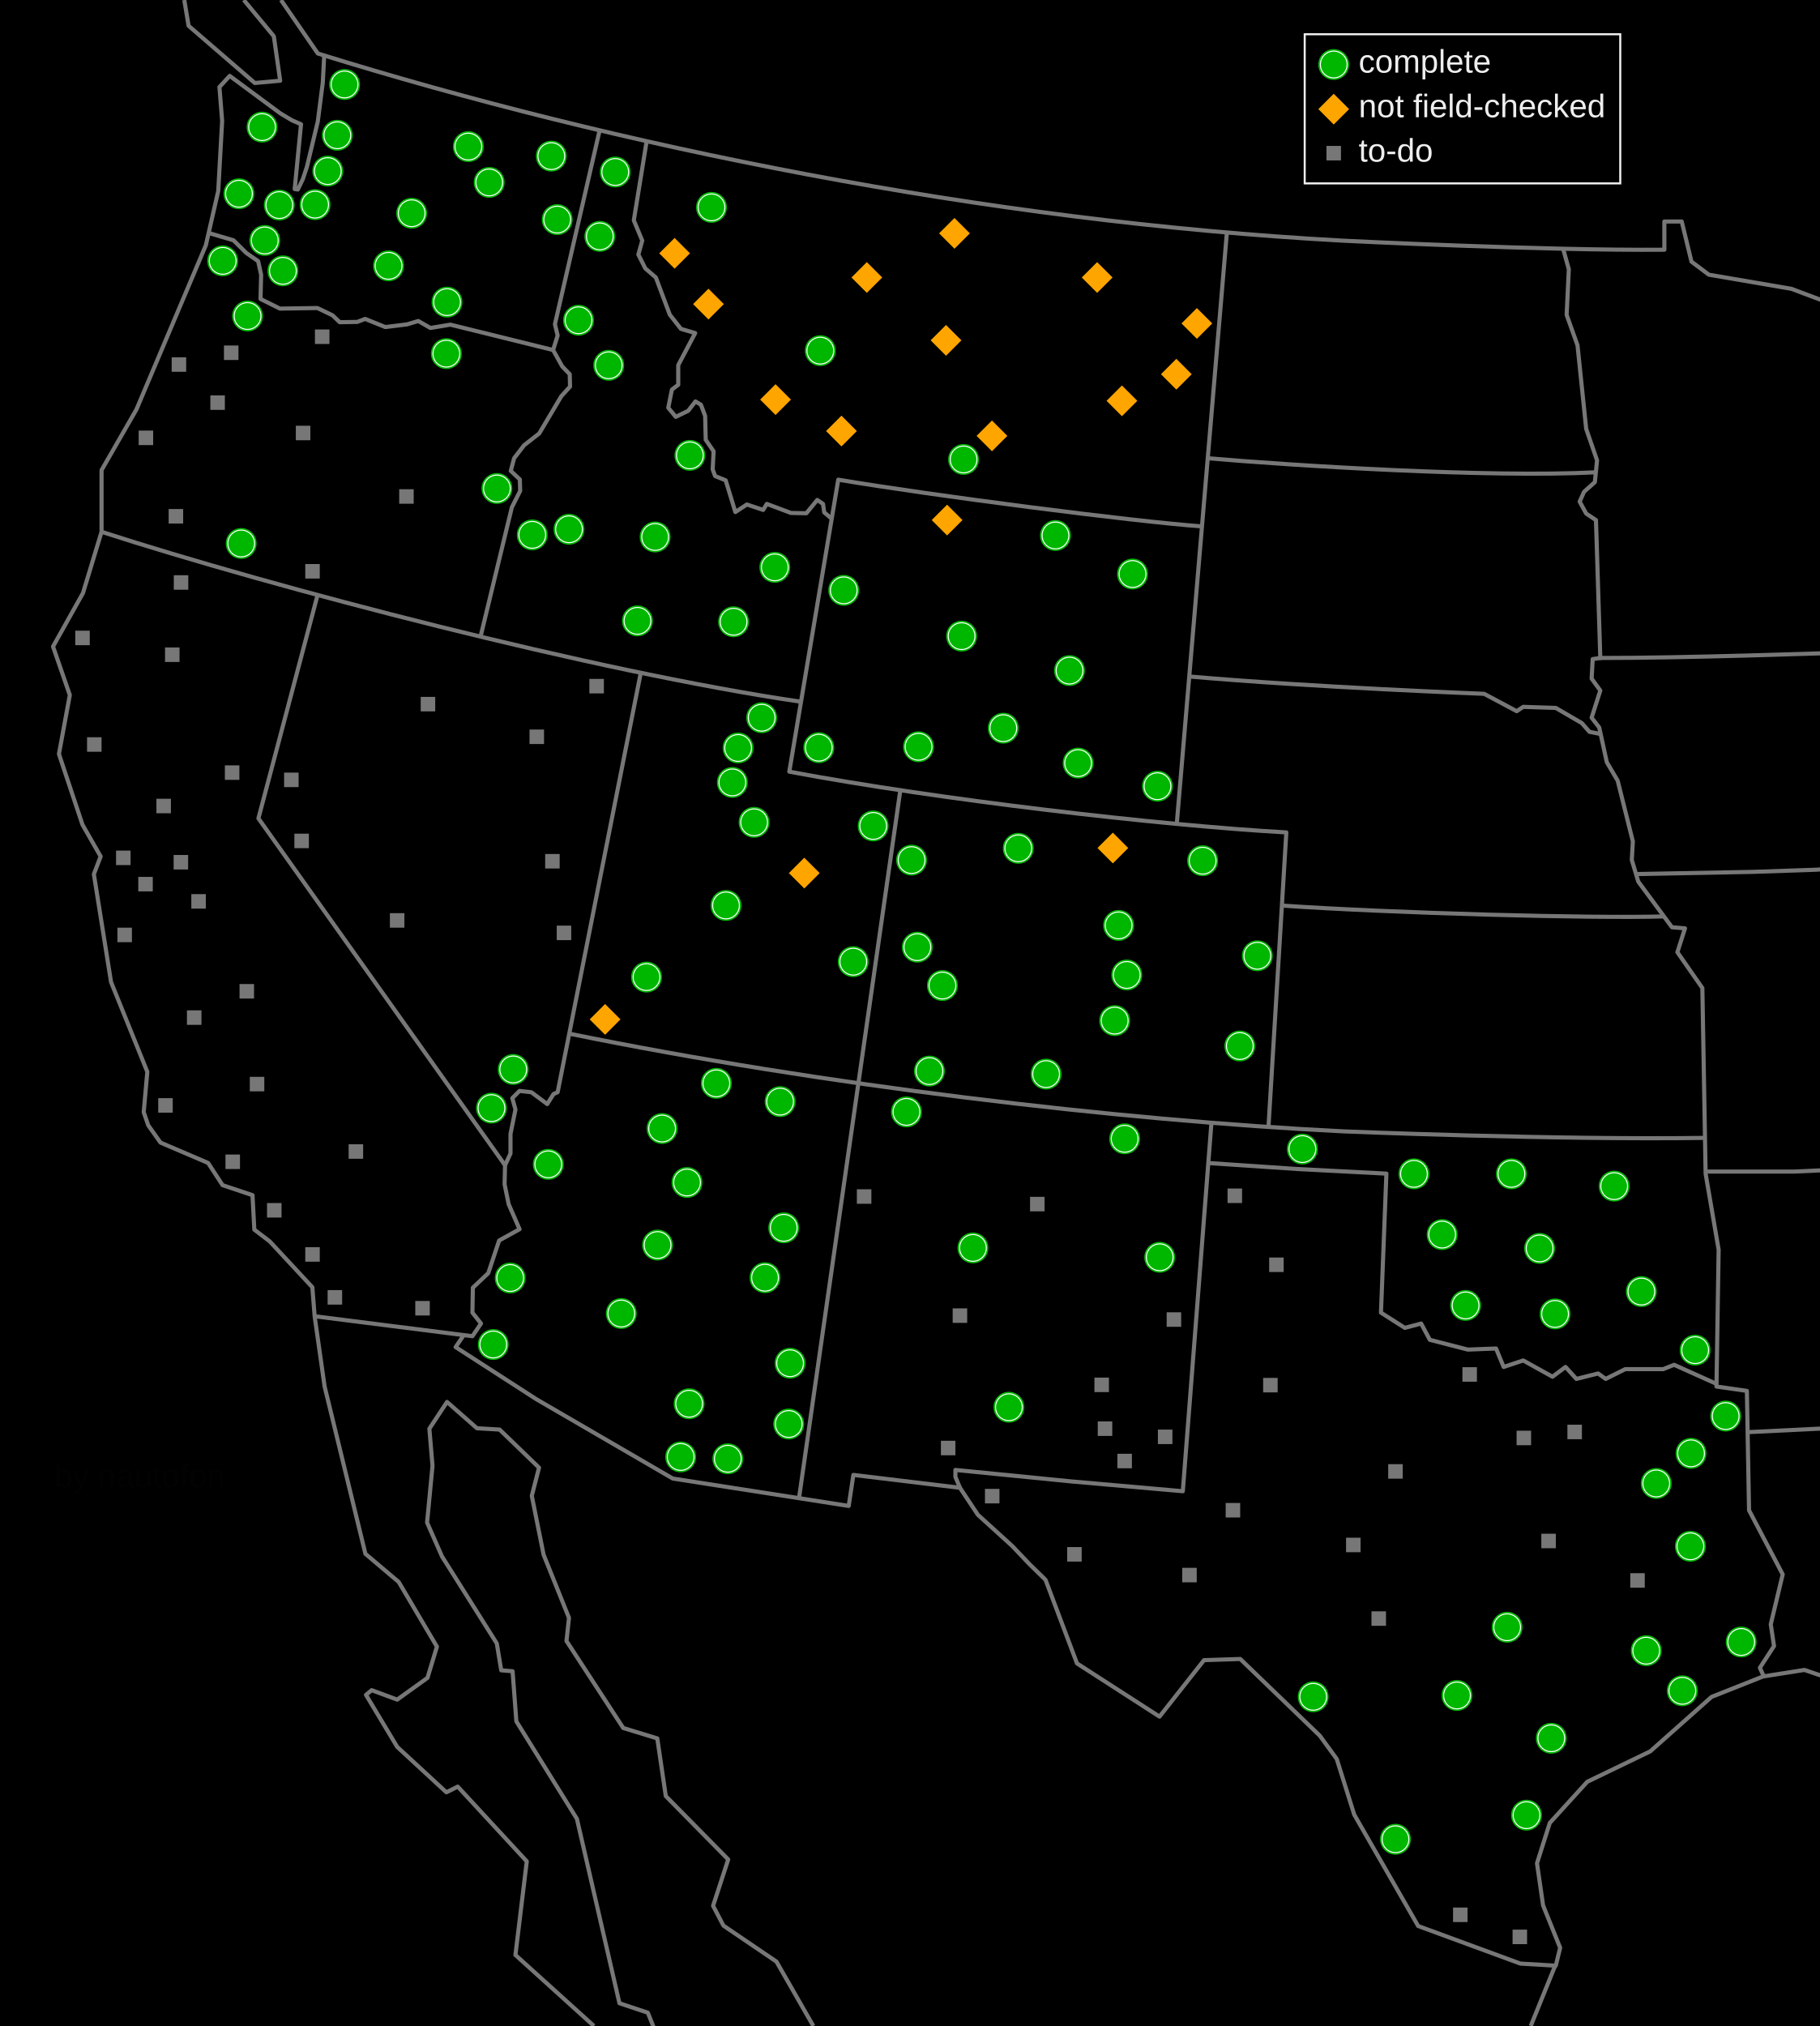
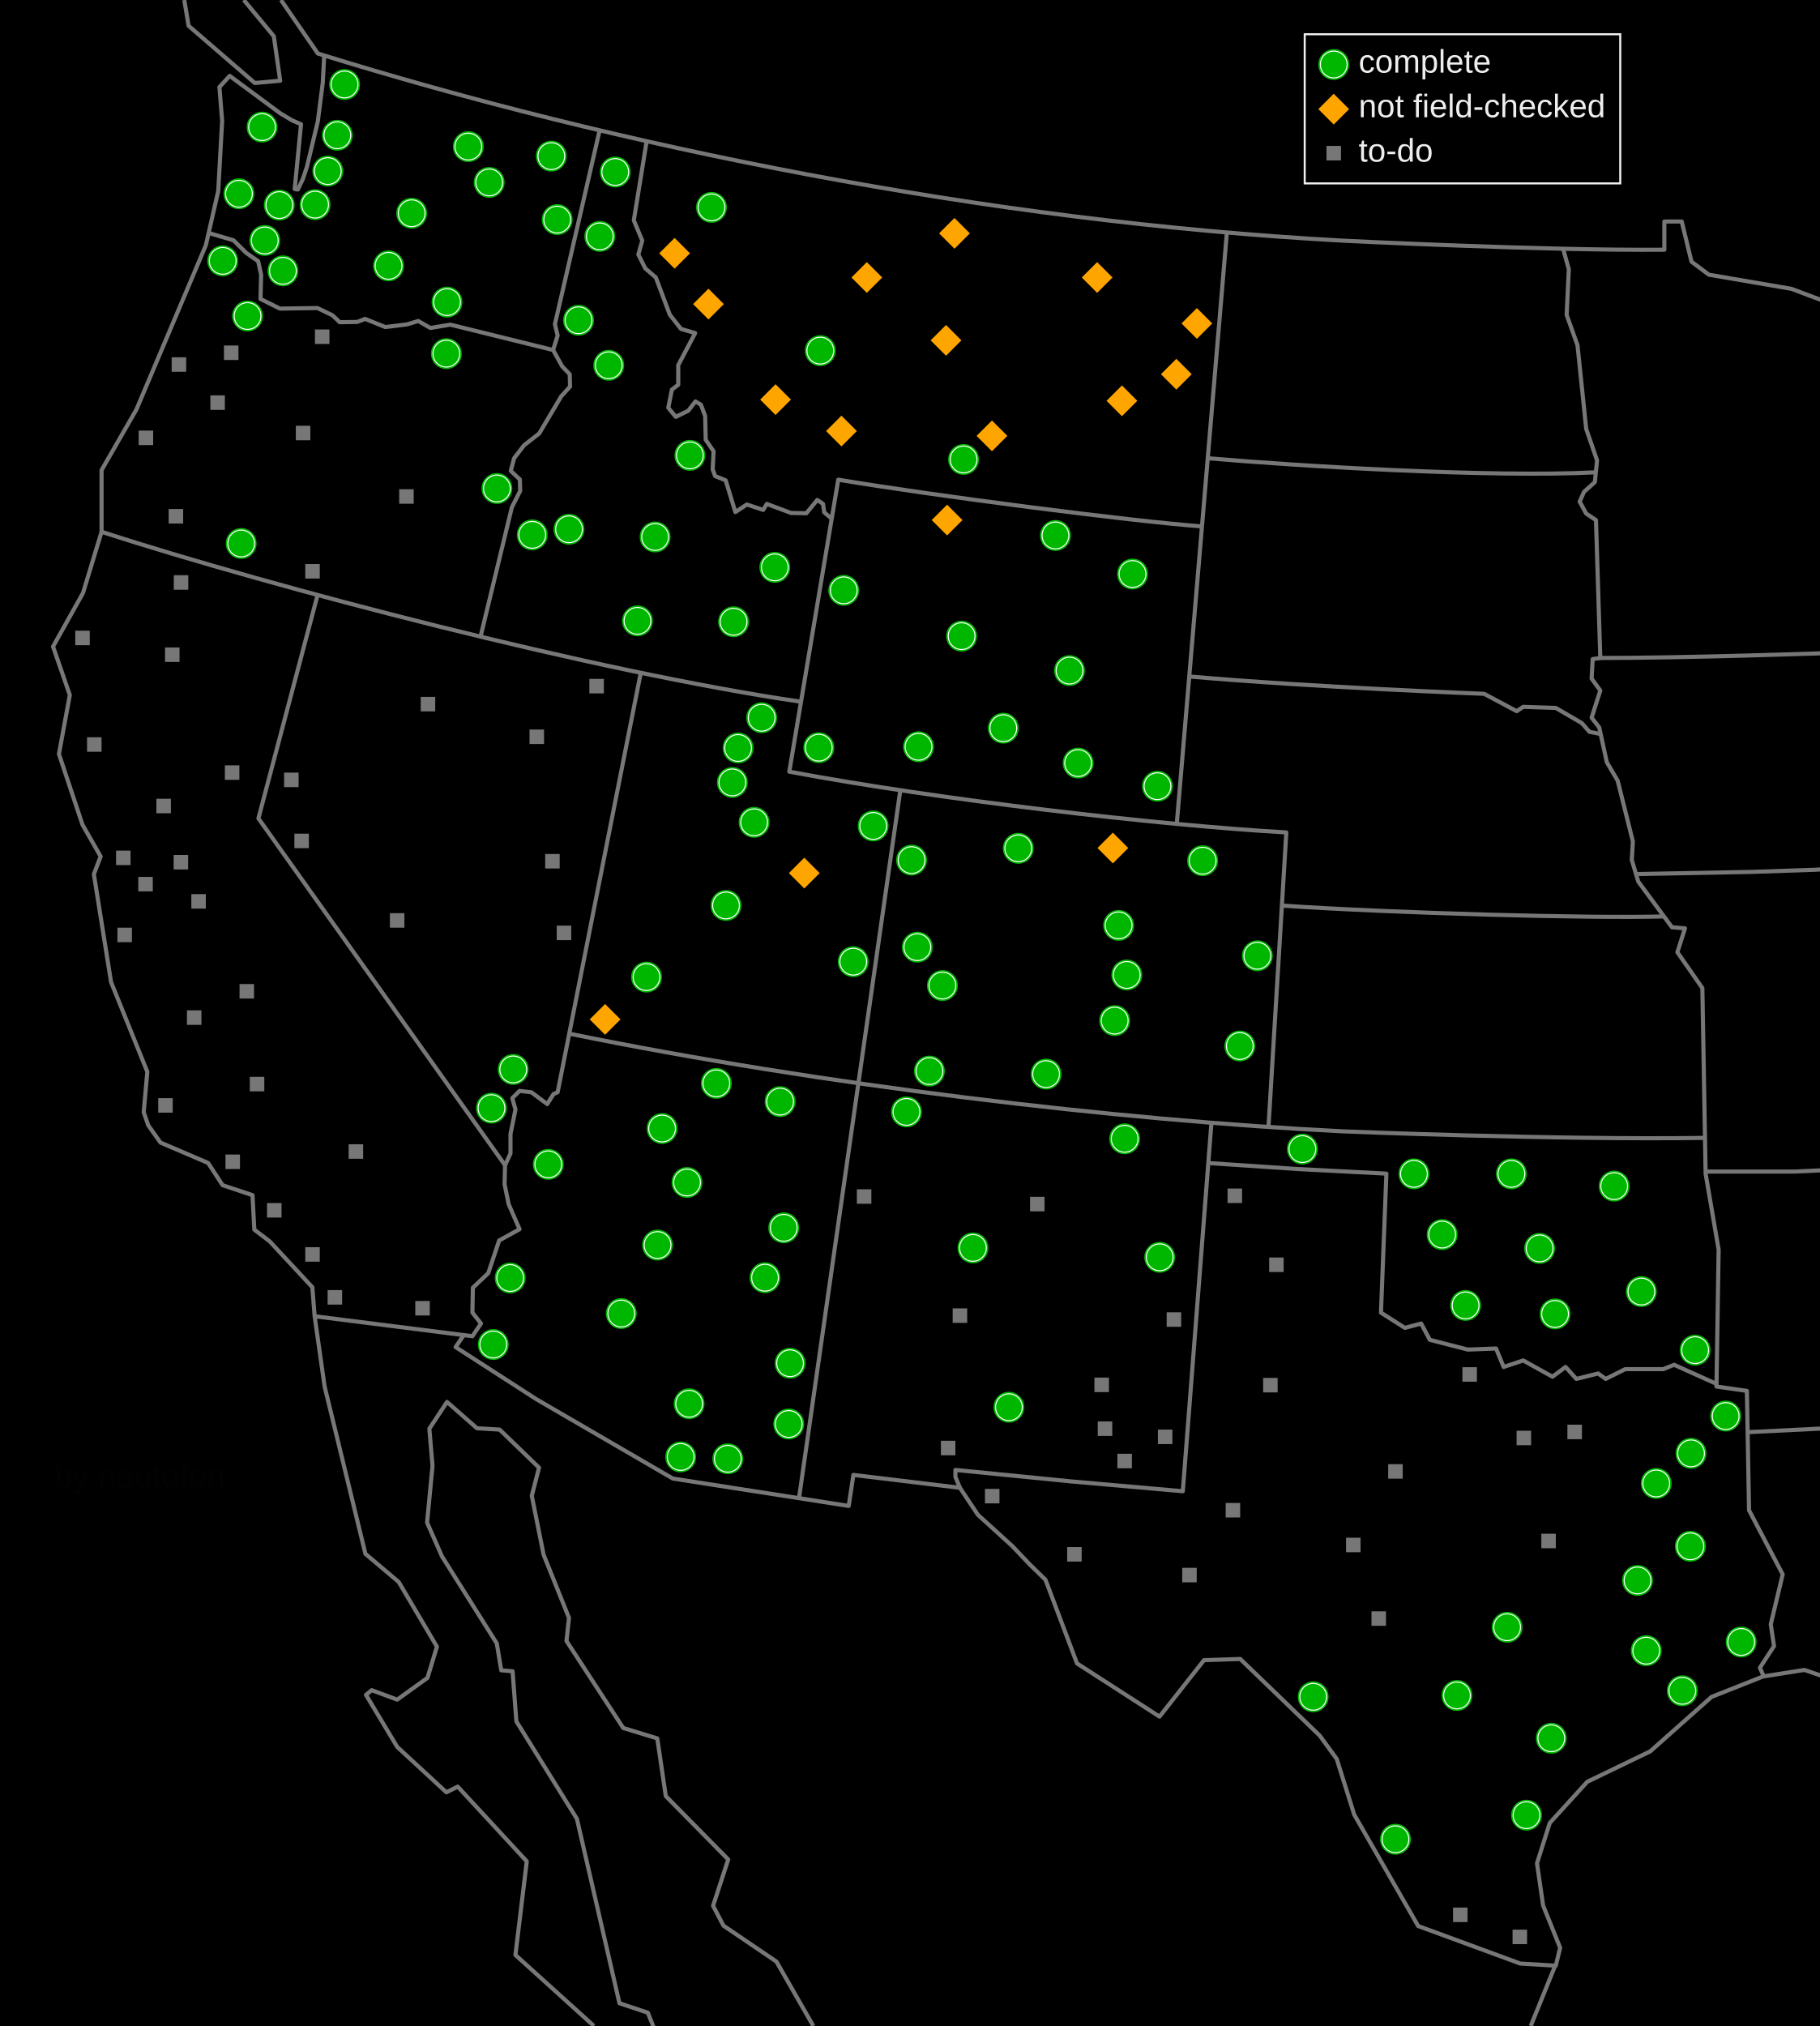
<svg xmlns="http://www.w3.org/2000/svg" xmlns:xlink="http://www.w3.org/1999/xlink" version="1.1" x="0px" y="0px" width="501.68px" height="558.55px" viewBox="0 0 501.68 558.55" xml:space="preserve">
  <symbol id="all" viewBox="-4.25 -4.25 8.5 8.5">
    <path style="fill:#00B700;" d="M4.25,0c0-2.35-1.9-4.25-4.25-4.25c-2.35,0-4.25,1.9-4.25,4.25S-2.35,4.25,0,4.25C2.35,4.25,4.25,2.35,4.25,0z" />
    <path style="fill:none;stroke:#FFFFFF;stroke-width:0.283;stroke-miterlimit:10;" d="M3.69,0c0-2.04-1.65-3.69-3.69-3.69S-3.68-2.04-3.68,0S-2.04,3.69,0,3.69S3.69,2.04,3.69,0z" />
  </symbol>
  <symbol id="cleanup" viewBox="-4.25 -4.25 8.5 8.5">
    <rect x="-3" y="-3" width="6" height="6" transform="rotate(45)" style="fill:orange" />
  </symbol>
  <symbol id="open" viewBox="-4.25 -4.25 8.5 8.5">
    <rect x="-2" y="-2" width="4" height="4" style="fill:#777" />
  </symbol>
  <symbol id="TODO" viewBox="-4.25 -4.25 8.5 8.5">
    <rect x="-2" y="-2" width="4" height="4" style="fill:red" />
  </symbol>
  <g id="map">
    <rect width="597.74" height="558.55" />
    <text id="made_by_nautofon" transform="matrix(1 0 0 1 15.00 410.00)" style="font-family:'ArialMT','Arial',sans-serif;fill:#020202;font-size:9px;">by nautofon</text>
    <path style="fill:none;stroke:#777777;stroke-width:1.134;stroke-linejoin:round;stroke-miterlimit:10;" d="M77.47,0l10.16,14.75c81.55,25.39,184,46.31,282.83,51.61 0 0 55.799 2.787 88.427 2.487v-7.783h4.789l2.694 11.076 4.789 3.592 22.75 3.891 14.368 5.388 10.178-2.993 17.362 4.49-13.47 7.184-18.858 18.559 0.299 2.395" />
    <line style="fill:none;stroke:#777777;stroke-width:1.134;stroke-linejoin:round;stroke-miterlimit:10;" x1="338.27" y1="64.1" x2="324.45" y2="227.16" />
    <polyline style="fill:none;stroke:#777777;stroke-width:1.134;stroke-linejoin:round;stroke-miterlimit:10;" points="87.56,164.04 71.25,225.62 139.25,321.25" />
    <polyline style="fill:none;stroke:#777777;stroke-width:1.134;stroke-linejoin:round;stroke-miterlimit:10;" points="176.67,185.49 153.75,301.12 152.62,301.62 150.88,304.38 146.5,301.12 143.25,300.75 141.25,302.75 142.12,305.88 140.75,312.62 140.75,318 139.25,321.25 139.12,326.5 140.25,332 143.25,338.88 137.62,342 134.62,351 130.38,355 130.25,361.88 132.62,364.88 130.25,368.38 86.75,362.88" />
    <polyline style="fill:none;stroke:#777777;stroke-width:1.134;stroke-linejoin:round;stroke-miterlimit:10;" points="50.81,0 52,7.12 70.25,22.88 77.25,22.25 75.5,10 67.22,0" />
    <path style="fill:none;stroke:#777777;stroke-width:1.134;stroke-linejoin:round;stroke-miterlimit:10;" d="m89.39 15.3-0.39 7.45-1.38 10.75-3 12.5-1.12 3.38-1.38 2.87-0.87-0.13 1.75-17.87-2.5-1.08-3.21-1.92-13.96-10.33-2.83 3.08 0.75 9.33-1.08 19.34-3.42 14.95-19.13 45.26-9.62 16.74v17l-5.12 16.88-8.26 14.75 4.63 13.37-3 16.26 6.5 19.5 5 8.74-1.87 4.88 4.74 29.75 10 24.75-1 11.12 1.26 3.63 3.37 4.75 13.13 5.62 4 6.13 8.24 2.75 0.5 9.5 4.26 3.25 11.74 12.63 0.63 8 2.75 19.37 11.25 46.13 9.177 7.754 10.54 17.833-2.607 8.605-8.344 5.997-7.04-2.607-1.565 1.304 8.605 14.341 13.559 12.516 3.129-1.565 19.035 20.599-3.129 25.814 21.642 19.574" />
    <path style="fill:none;stroke:#777777;stroke-width:1.134;stroke-linejoin:round;stroke-miterlimit:10;" d="m180.18 558.79-1.565-3.911-7.822-2.607-11.734-50.846-16.688-26.857-1.043-13.82-3.129-0.261-1.228-7.413-15.09-23.953-4.13-9.37 1.5-15.63-0.87-10.24 4.87-7.38 8.25 7.25 6.25 0.37 10.87 10.5-2 7.76 3.26 16.24 6.997 17.413-0.687 6.37 15.645 23.989 9.387 2.868 2.347 15.906 17.21 17.47-4.172 12.777 2.868 5.476 14.602 9.909 10.169 17.749" />
    <path style="fill:none;stroke:#777777;stroke-width:1.134;stroke-linejoin:round;stroke-miterlimit:10;" d="m127.87 368.07-2.25 3.31 22.26 14.37 37.62 21.87 48.5 7.55 1.29-8.55 29.38 3.55 4.95 7.45 9.5 8.63 4.68 4.93 4.464 4.358 8.681 23.049 22.75 14.668 12.273-15.566 9.989-0.323 21.93 21.149 4.666 6.405 4.83 15.362 17.624 30.7 28.183 10.36 9.765 0.577 1.202-4.926-4.701-11.674-1.683-11.626 3.523-11.123 10.338-11.353 17.362-8.382 16.902-15.012 14.229-5.642 11.375-1.796 13.171 4.49 14.967-3.592 14.368 10.477 12.872-0.299 6.585-4.191 6.885 2.395 2.694-2.993-3.891-3.592-0.299-8.082-2.993-5.388 6.885-4.191 13.47-2.395 15.53 0.898" />
    <line style="fill:none;stroke:#777777;stroke-width:1.134;stroke-linejoin:round;stroke-miterlimit:10;" x1="248.23" y1="217.87" x2="220.3" y2="413.04" />
    <path style="fill:none;stroke:#777777;stroke-width:1.134;stroke-linejoin:round;stroke-miterlimit:10;" d="M28,146.62c47.23,15.27,136.03,38.56,192.86,46.85" />
    <path style="fill:none;stroke:#777777;stroke-width:1.134;stroke-linejoin:round;stroke-miterlimit:10;" d="M156.95 284.97c69.54 14.18 151.01 23.87 213.51 26.94 0 0 58.194 2.396 99.503 1.797" />
    <path style="fill:none;stroke:#777777;stroke-width:1.134;stroke-linejoin:round;stroke-miterlimit:10;" d="M331.36,145.12c-18.79-1.34-74.68-8.56-100.24-12.88l-13.5,80.5c41,7.71,102.37,14.82,137.04,16.75l-4.92,81.2" />
    <polyline style="fill:none;stroke:#777777;stroke-width:1.134;stroke-linejoin:round;stroke-miterlimit:10;" points="334.01,309.54 326.12,411.12 295.42,408.42 263.42,405.25 263.42,407.17 264.67,410.17" />
    <path style="fill:none;stroke:#777777;stroke-width:1.134;stroke-linejoin:round;stroke-miterlimit:10;" d="m333.16 320.64 24.461 1.643 24.63 1.276-1.497 38.332 6.585 4.191 4.49-1.197 2.395 4.49 10.477 2.694 7.783-0.299 2.095 5.089 5.388-1.796 8.082 4.49 3.592-2.694 2.993 3.293 5.987-1.497 2.095 1.497 5.388-2.694h10.477l2.993-1.197 11.974 5.388" />
    <path style="fill:none;stroke:#777777;stroke-width:1.134;stroke-linejoin:round;stroke-miterlimit:10;" d="m353.22 249.65c31.131 2.095 85.611 3.592 105.67 2.993" />
    <path style="fill:none;stroke:#777777;stroke-width:1.134;stroke-linejoin:round;stroke-miterlimit:10;" d="m327.78 186.49c34.125 2.993 81.42 4.789 81.42 4.789l8.98 4.789 1.796-1.197 8.98 0.299 7.184 4.191 2.095 2.395 2.993 0.599" />
    <path style="fill:none;stroke:#777777;stroke-width:1.134;stroke-linejoin:round;stroke-miterlimit:10;" d="m332.87 126.32c24.246 2.095 77.529 5.388 107.16 3.891" />
    <polyline style="fill:none;stroke:#777777;stroke-width:1.134;stroke-linejoin:round;stroke-miterlimit:10;" points="165.33,35.93 153,89.38 153.75,92.5 152.5,96.5 155,101 157.08,103.17 157.17,106.58 154.75,109.25 148.67,119.5 144.5,122.75 141.75,126.33 140.83,129.83 143.33,132.17 143.42,135.33 141.12,139.88 132.49,175.53" />
    <polyline style="fill:none;stroke:#777777;stroke-width:1.134;stroke-linejoin:round;stroke-miterlimit:10;" points="178.29,38.93 174.75,60.75 177.08,66.33 176,70.17 177.92,74 180.83,76.5 184.67,86.75 187.75,90.67 191.67,91.83 187,100.67 187,106.08 185.25,107.42 184.25,112.42 186.33,114.92 189.75,113.25 191.75,110.67 193.25,111.58 194.42,114.67 194.58,121.25 196.75,124.42 196.5,129.42 197.17,131.25 200.08,132.42 202.75,141.17 205.92,139.08 210.42,140.58 211.42,138.92 218.08,141.42 222.33,141.5 225.33,137.83 226.92,138.92 227.25,141.25 229.32,143.01" />
    <polyline style="fill:none;stroke:#777777;stroke-width:1.134;stroke-linejoin:round;stroke-miterlimit:10;" points="57.53,64.23 64.38,66.25 67.92,69.75 71.17,72 72,75.75 71.83,82.42 77.17,85.08 87.5,84.92 91.67,86.92 93.67,88.83 98.5,88.75 100.67,87.92 106.25,90.17 112.25,89.42 115.33,88.5 118.67,90.42 124.17,89.5 152.5,96.5" />
    <path style="fill:none;stroke:#777777;stroke-width:1.134;stroke-linejoin:round;stroke-miterlimit:10;" d="m431.05 68.847 1.497 5.388-0.599 12.572 2.993 8.382 2.395 23.049 2.993 8.681-0.599 5.987-2.993 2.694-1.197 2.694 1.796 3.293 2.694 1.796 1.197 38.016-2.095 0.299-0.299 5.388 2.395 3.293-2.395 7.484 2.095 2.694 2.095 9.579 2.993 5.089 4.191 16.763-0.299 5.089 1.796 5.987 9.28 12.572 3.592 0.299-2.095 6.585 6.885 9.878 0.898 51.187 3.592 20.954-0.599 37.717 8.382 1.197 0.599 32.927 9.28 17.661-3.293 13.77 0.898 5.987-3.891 5.987 1.197 2.694" />
    <path style="fill:none;stroke:#777777;stroke-width:1.134;stroke-linejoin:round;stroke-miterlimit:10;" d="m440.93 181.4c24.246 0 58.371-1.197 76.93-1.796" />
    <path style="fill:none;stroke:#777777;stroke-width:1.134;stroke-linejoin:round;stroke-miterlimit:10;" d="m451.1 240.97 32.029-0.599 17.661-0.599 12.273-0.898 5.089 4.789" />
    <path style="fill:none;stroke:#777777;stroke-width:1.134;stroke-linejoin:round;stroke-miterlimit:10;" d="m470.56 322.99h24.246l32.329-1.497 17.062 0.299 1.796 2.694-4.789 5.987 10.776-0.299" />
    <path style="fill:none;stroke:#777777;stroke-width:1.134;stroke-linejoin:round;stroke-miterlimit:10;" d="m481.94 394.83 48.792-2.395" />
    <path style="fill:none;stroke:#777777;stroke-width:1.134;stroke-linejoin:round;stroke-miterlimit:10;" d="m428.87 541.7-6.822 16.841" />
  </g>
  <g id="legend" transform="translate(55)">
    <rect x="304.73" y="9.44" style="stroke:#EEEEEE;stroke-width:0.567;stroke-miterlimit:10;" width="87" height="41.12" />
    <text transform="matrix(1 0 0 1 319.5923 44.5608)" style="fill:#EEEEEE; font-family:'ArialMT','Arial',sans-serif; font-size:9px;">to-do</text>
    <use xlink:href="#open" width="8.5" height="8.5" id="legend-unkown_1_" x="-4.25" y="-4.25" transform="matrix(1 0 0 -1 312.729 42.2266)" style="overflow:visible;" />
    <text transform="matrix(1 0 0 1 319.5923 32.3207)" style="fill:#EEEEEE; font-family:'ArialMT','Arial',sans-serif; font-size:9px;">not field-checked</text>
    <use xlink:href="#cleanup" width="8.5" height="8.5" id="legend-some_1_" x="-4.25" y="-4.25" transform="matrix(1 0 0 -1 312.729 30.0874)" style="overflow:visible;" />
    <text transform="matrix(1 0 0 1 319.5933 20.0199)" style="fill:#EEEEEE; font-family:'ArialMT','Arial',sans-serif; font-size:9px;">complete</text>
    <use xlink:href="#all" width="8.5" height="8.5" id="legend-all_1_" x="-4.25" y="-4.25" transform="matrix(1 0 0 -1 312.729 17.7852)" style="overflow:visible;" />
  </g>
  <g id="data">
    <g id="AZ">
      <use xlink:href="#all" width="8.5" height="8.5" id="camp_verde" x="-4.25" y="-4.25" transform="matrix(1 0 0 -1 181.292 343.25)" style="overflow:visible;" />
      <use xlink:href="#all" width="8.5" height="8.5" id="clifton" x="-4.25" y="-4.25" transform="matrix(1 0 0 -1 217.8335 375.834)" style="overflow:visible;" />
      <use xlink:href="#all" width="8.5" height="8.5" id="ehrenberg" x="-4.25" y="-4.25" transform="matrix(1 0 0 -1 140.6665 352.334)" style="overflow:visible;" />
      <use xlink:href="#all" width="8.5" height="8.5" id="flagstaff" x="-4.25" y="-4.25" transform="matrix(1 0 0 -1 189.417 326)" style="overflow:visible;" />
      <use xlink:href="#all" width="8.5" height="8.5" id="g_canyon_vlg" x="-4.25" y="-4.25" transform="matrix(1 0 0 -1 182.542 311.125)" style="overflow:visible;" />
      <use xlink:href="#all" width="8.5" height="8.5" id="holbrook" x="-4.25" y="-4.25" transform="matrix(1 0 0 -1 216.084 338.5)" style="overflow:visible;" />
      <use xlink:href="#all" width="8.5" height="8.5" id="kayenta" x="-4.25" y="-4.25" transform="matrix(1 0 0 -1 215.0835 303.708)" style="overflow:visible;" />
      <use xlink:href="#all" width="8.5" height="8.5" id="kingman" x="-4.25" y="-4.25" transform="matrix(1 0 0 -1 151.167 321)" style="overflow:visible;" />
      <use xlink:href="#all" width="8.5" height="8.5" id="nogales" x="-4.25" y="-4.25" transform="matrix(1 0 0 -1 187.6665 401.667)" style="overflow:visible;" />
      <use xlink:href="#all" width="8.5" height="8.5" id="page" x="-4.25" y="-4.25" transform="matrix(1 0 0 -1 197.5005 298.667)" style="overflow:visible;" />
      <use xlink:href="#all" width="8.5" height="8.5" id="phoenix" x="-4.25" y="-4.25" transform="matrix(1 0 0 -1 171.292 362.125)" style="overflow:visible;" />
      <use xlink:href="#all" width="8.5" height="8.5" id="san_simon" x="-4.25" y="-4.25" transform="matrix(1 0 0 -1 217.4585 392.583)" style="overflow:visible;" />
      <use xlink:href="#all" width="8.5" height="8.5" id="show_low" x="-4.25" y="-4.25" transform="matrix(1 0 0 -1 210.917 352.25)" style="overflow:visible;" />
      <use xlink:href="#all" width="8.5" height="8.5" id="sierra_vista" x="-4.25" y="-4.25" transform="matrix(1 0 0 -1 200.6665 402.167)" style="overflow:visible;" />
      <use xlink:href="#all" width="8.5" height="8.5" id="tucson" x="-4.25" y="-4.25" transform="matrix(1 0 0 -1 190 387)" style="overflow:visible;" />
      <use xlink:href="#all" width="8.5" height="8.5" id="yuma" x="-4.25" y="-4.25" transform="matrix(1 0 0 -1 136 370.667)" style="overflow:visible;" />
    </g>
    <g id="CA">
      <use xlink:href="#open" width="8.5" height="8.5" id="bakersfield" x="-4.25" y="-4.25" transform="matrix(1 0 0 -1 70.875 298.874)" style="overflow:visible;" />
      <use xlink:href="#open" width="8.5" height="8.5" id="barstow" x="-4.25" y="-4.25" transform="matrix(1 0 0 -1 98.125 317.458)" style="overflow:visible;" />
      <use xlink:href="#open" width="8.5" height="8.5" id="carlsbad" x="-4.25" y="-4.25" transform="matrix(1 0 0 -1 86.1655 345.834)" style="overflow:visible;" />
      <use xlink:href="#open" width="8.5" height="8.5" id="el_centro" x="-4.25" y="-4.25" transform="matrix(1 0 0 -1 116.499 360.668)" style="overflow:visible;" />
      <use xlink:href="#open" width="8.5" height="8.5" id="eureka" x="-4.25" y="-4.25" transform="matrix(1 0 0 -1 22.7495 175.875)" style="overflow:visible;" />
      <use xlink:href="#open" width="8.5" height="8.5" id="fresno" x="-4.25" y="-4.25" transform="matrix(1 0 0 -1 68.042 273.2905)" style="overflow:visible;" />
      <use xlink:href="#open" width="8.5" height="8.5" id="hilt" x="-4.25" y="-4.25" transform="matrix(1 0 0 -1 49.9165 160.5835)" style="overflow:visible;" />
      <use xlink:href="#open" width="8.5" height="8.5" id="huron" x="-4.25" y="-4.25" transform="matrix(1 0 0 -1 53.542 280.5405)" style="overflow:visible;" />
      <use xlink:href="#open" width="8.5" height="8.5" id="los_angeles" x="-4.25" y="-4.25" transform="matrix(1 0 0 -1 75.6235 333.668)" style="overflow:visible;" />
      <use xlink:href="#open" width="8.5" height="8.5" id="oakdale" x="-4.25" y="-4.25" transform="matrix(1 0 0 -1 54.7495 248.5)" style="overflow:visible;" />
      <use xlink:href="#open" width="8.5" height="8.5" id="oakland" x="-4.25" y="-4.25" transform="matrix(1 0 0 -1 40.1245 243.75)" style="overflow:visible;" />
      <use xlink:href="#open" width="8.5" height="8.5" id="oxnard" x="-4.25" y="-4.25" transform="matrix(1 0 0 -1 64.1675 320.292)" style="overflow:visible;" />
      <use xlink:href="#open" width="8.5" height="8.5" id="redding" x="-4.25" y="-4.25" transform="matrix(1 0 0 -1 47.4995 180.5)" style="overflow:visible;" />
      <use xlink:href="#open" width="8.5" height="8.5" id="sacramento" x="-4.25" y="-4.25" transform="matrix(1 0 0 -1 45.124 222.2095)" style="overflow:visible;" />
      <use xlink:href="#open" width="8.5" height="8.5" id="san_diego" x="-4.25" y="-4.25" transform="matrix(1 0 0 -1 92.3325 357.668)" style="overflow:visible;" />
      <use xlink:href="#open" width="8.5" height="8.5" id="san_francisc" x="-4.25" y="-4.25" transform="matrix(1 0 0 -1 33.9995 236.5)" style="overflow:visible;" />
      <use xlink:href="#open" width="8.5" height="8.5" id="santa_cruz" x="-4.25" y="-4.25" transform="matrix(1 0 0 -1 34.3745 257.75)" style="overflow:visible;" />
      <use xlink:href="#open" width="8.5" height="8.5" id="santa_maria" x="-4.25" y="-4.25" transform="matrix(1 0 0 -1 45.6245 304.75)" style="overflow:visible;" />
      <use xlink:href="#open" width="8.5" height="8.5" id="stockton" x="-4.25" y="-4.25" transform="matrix(1 0 0 -1 49.874 237.7095)" style="overflow:visible;" />
      <use xlink:href="#open" width="8.5" height="8.5" id="truckee" x="-4.25" y="-4.25" transform="matrix(1 0 0 -1 63.9995 213)" style="overflow:visible;" />
      <use xlink:href="#open" width="8.5" height="8.5" id="ukiah" x="-4.25" y="-4.25" transform="matrix(1 0 0 -1 25.9995 205.25)" style="overflow:visible;" />
    </g>
    <g id="CO">
      <use xlink:href="#all" width="8.5" height="8.5" id="alamosa" x="-4.25" y="-4.25" transform="matrix(1 0 0 -1 288.4165 296.1221)" style="overflow:visible;" />
      <use xlink:href="#all" width="8.5" height="8.5" id="burlington" x="-4.25" y="-4.25" transform="matrix(1 0 0 -1 346.667 263.4971)" style="overflow:visible;" />
      <use xlink:href="#all" width="8.5" height="8.5" id="colorado_spr" x="-4.25" y="-4.25" transform="matrix(1 0 0 -1 310.6665 268.7886)" style="overflow:visible;" />
      <use xlink:href="#all" width="8.5" height="8.5" id="denver" x="-4.25" y="-4.25" transform="matrix(1 0 0 -1 308.4165 255.1221)" style="overflow:visible;" />
      <use xlink:href="#all" width="8.5" height="8.5" id="durango" x="-4.25" y="-4.25" transform="matrix(1 0 0 -1 256.25 295.2886)" style="overflow:visible;" />
      <use xlink:href="#cleanup" width="8.5" height="8.5" id="fort_collins" x="-4.25" y="-4.25" transform="matrix(1 0 0 -1 306.833 233.7886)" style="overflow:visible;" />
      <use xlink:href="#all" width="8.5" height="8.5" id="grand_juncti" x="-4.25" y="-4.25" transform="matrix(1 0 0 -1 252.916 261.1221)" style="overflow:visible;" />
      <use xlink:href="#all" width="8.5" height="8.5" id="lamar" x="-4.25" y="-4.25" transform="matrix(1 0 0 -1 341.833 288.3721)" style="overflow:visible;" />
      <use xlink:href="#all" width="8.5" height="8.5" id="montrose" x="-4.25" y="-4.25" transform="matrix(1 0 0 -1 259.833 271.7051)" style="overflow:visible;" />
      <use xlink:href="#all" width="8.5" height="8.5" id="pueblo" x="-4.25" y="-4.25" transform="matrix(1 0 0 -1 307.333 281.3721)" style="overflow:visible;" />
      <use xlink:href="#all" width="8.5" height="8.5" id="rangely" x="-4.25" y="-4.25" transform="matrix(1 0 0 -1 251.333 237.1221)" style="overflow:visible;" />
      <use xlink:href="#all" width="8.5" height="8.5" id="steamboat_sp" x="-4.25" y="-4.25" transform="matrix(1 0 0 -1 280.7495 233.8721)" style="overflow:visible;" />
      <use xlink:href="#all" width="8.5" height="8.5" id="sterling" x="-4.25" y="-4.25" transform="matrix(1 0 0 -1 331.583 237.2886)" style="overflow:visible;" />
    </g>
    <g id="ID">
      <use xlink:href="#all" width="8.5" height="8.5" id="boise" x="-4.25" y="-4.25" transform="matrix(1 0 0 -1 156.8745 145.9141)" style="overflow:visible;" />
      <use xlink:href="#all" width="8.5" height="8.5" id="coeur_dalene" x="-4.25" y="-4.25" transform="matrix(1 0 0 -1 165.3745 65.1641)" style="overflow:visible;" />
      <use xlink:href="#all" width="8.5" height="8.5" id="grangeville" x="-4.25" y="-4.25" transform="matrix(1 0 0 -1 167.833 100.7056)" style="overflow:visible;" />
      <use xlink:href="#all" width="8.5" height="8.5" id="idaho_falls" x="-4.25" y="-4.25" transform="matrix(1 0 0 -1 213.6245 156.4141)" style="overflow:visible;" />
      <use xlink:href="#all" width="8.5" height="8.5" id="ketchum" x="-4.25" y="-4.25" transform="matrix(1 0 0 -1 180.6245 148.0391)" style="overflow:visible;" />
      <use xlink:href="#all" width="8.5" height="8.5" id="lewiston" x="-4.25" y="-4.25" transform="matrix(1 0 0 -1 159.4995 88.2891)" style="overflow:visible;" />
      <use xlink:href="#all" width="8.5" height="8.5" id="nampa" x="-4.25" y="-4.25" transform="matrix(1 0 0 -1 146.7495 147.4556)" style="overflow:visible;" />
      <use xlink:href="#all" width="8.5" height="8.5" id="pocatello" x="-4.25" y="-4.25" transform="matrix(1 0 0 -1 202.2495 171.4141)" style="overflow:visible;" />
      <use xlink:href="#all" width="8.5" height="8.5" id="salmon" x="-4.25" y="-4.25" transform="matrix(1 0 0 -1 190.2075 125.5391)" style="overflow:visible;" />
      <use xlink:href="#all" width="8.5" height="8.5" id="sandpoint" x="-4.25" y="-4.25" transform="matrix(1 0 0 -1 169.6245 47.4141)" style="overflow:visible;" />
      <use xlink:href="#all" width="8.5" height="8.5" id="twin_falls" x="-4.25" y="-4.25" transform="matrix(1 0 0 -1 175.7495 171.1641)" style="overflow:visible;" />
    </g>
    <g id="MT">
      <use xlink:href="#cleanup" width="8.5" height="8.5" id="billings" x="-4.25" y="-4.25" transform="matrix(1 0 0 -1 273.4985 120.168)" style="overflow:visible;" />
      <use xlink:href="#cleanup" width="8.5" height="8.5" id="bozeman" x="-4.25" y="-4.25" transform="matrix(1 0 0 -1 231.998 118.8345)" style="overflow:visible;" />
      <use xlink:href="#cleanup" width="8.5" height="8.5" id="butte" x="-4.25" y="-4.25" transform="matrix(1 0 0 -1 213.8315 110.168)" style="overflow:visible;" />
      <use xlink:href="#cleanup" width="8.5" height="8.5" id="glasgow_mt" x="-4.25" y="-4.25" transform="matrix(1 0 0 -1 302.4985 76.501)" style="overflow:visible;" />
      <use xlink:href="#cleanup" width="8.5" height="8.5" id="glendive" x="-4.25" y="-4.25" transform="matrix(1 0 0 -1 324.332 103.168)" style="overflow:visible;" />
      <use xlink:href="#cleanup" width="8.5" height="8.5" id="great_falls" x="-4.25" y="-4.25" transform="matrix(1 0 0 -1 238.9985 76.5015)" style="overflow:visible;" />
      <use xlink:href="#cleanup" width="8.5" height="8.5" id="havre" x="-4.25" y="-4.25" transform="matrix(1 0 0 -1 263.165 64.3345)" style="overflow:visible;" />
      <use xlink:href="#all" width="8.5" height="8.5" id="helena" x="-4.25" y="-4.25" transform="matrix(1 0 0 -1 226.1655 96.668)" style="overflow:visible;" />
      <use xlink:href="#all" width="8.5" height="8.5" id="kalispell" x="-4.25" y="-4.25" transform="matrix(1 0 0 -1 196.165 57.168)" style="overflow:visible;" />
      <use xlink:href="#all" width="8.5" height="8.5" id="laurel" x="-4.25" y="-4.25" transform="matrix(1 0 0 -1 265.665 126.6675)" style="overflow:visible;" />
      <use xlink:href="#cleanup" width="8.5" height="8.5" id="lewistown" x="-4.25" y="-4.25" transform="matrix(1 0 0 -1 260.832 93.835)" style="overflow:visible;" />
      <use xlink:href="#cleanup" width="8.5" height="8.5" id="miles_city" x="-4.25" y="-4.25" transform="matrix(1 0 0 -1 309.332 110.502)" style="overflow:visible;" />
      <use xlink:href="#cleanup" width="8.5" height="8.5" id="missoula" x="-4.25" y="-4.25" transform="matrix(1 0 0 -1 195.332 83.8345)" style="overflow:visible;" />
      <use xlink:href="#cleanup" width="8.5" height="8.5" id="sidney" x="-4.25" y="-4.25" transform="matrix(1 0 0 -1 329.998 89.1675)" style="overflow:visible;" />
      <use xlink:href="#cleanup" width="8.5" height="8.5" id="thompson_f" x="-4.25" y="-4.25" transform="matrix(1 0 0 -1 185.9985 69.8345)" style="overflow:visible;" />
    </g>
    <g id="NM">
      <use xlink:href="#all" width="8.5" height="8.5" id="alamogordo" x="-4.25" y="-4.25" transform="matrix(1 0 0 -1 278.1665 387.9561)" style="overflow:visible;" />
      <use xlink:href="#all" width="8.5" height="8.5" id="albuquerque" x="-4.25" y="-4.25" transform="matrix(1 0 0 -1 268.25 344.0381)" style="overflow:visible;" />
      <use xlink:href="#open" width="8.5" height="8.5" id="artesia" x="-4.25" y="-4.25" transform="matrix(1 0 0 -1 304.6665 393.873)" style="overflow:visible;" />
      <use xlink:href="#open" width="8.5" height="8.5" id="carlsbad_nm" x="-4.25" y="-4.25" transform="matrix(1 0 0 -1 310.0835 402.79)" style="overflow:visible;" />
      <use xlink:href="#open" width="8.5" height="8.5" id="clovis" x="-4.25" y="-4.25" transform="matrix(1 0 0 -1 323.6665 363.7891)" style="overflow:visible;" />
      <use xlink:href="#all" width="8.5" height="8.5" id="farmington" x="-4.25" y="-4.25" transform="matrix(1 0 0 -1 249.916 306.5381)" style="overflow:visible;" />
      <use xlink:href="#open" width="8.5" height="8.5" id="gallup" x="-4.25" y="-4.25" transform="matrix(1 0 0 -1 238.2495 329.8721)" style="overflow:visible;" />
      <use xlink:href="#open" width="8.5" height="8.5" id="hobbs" x="-4.25" y="-4.25" transform="matrix(1 0 0 -1 321.25 396.123)" style="overflow:visible;" />
      <use xlink:href="#open" width="8.5" height="8.5" id="las_cruces" x="-4.25" y="-4.25" transform="matrix(1 0 0 -1 261.4165 399.2061)" style="overflow:visible;" />
      <use xlink:href="#all" width="8.5" height="8.5" id="raton" x="-4.25" y="-4.25" transform="matrix(1 0 0 -1 310.083 313.9551)" style="overflow:visible;" />
      <use xlink:href="#open" width="8.5" height="8.5" id="roswell" x="-4.25" y="-4.25" transform="matrix(1 0 0 -1 303.75 381.7891)" style="overflow:visible;" />
      <use xlink:href="#open" width="8.5" height="8.5" id="santa_fe" x="-4.25" y="-4.25" transform="matrix(1 0 0 -1 285.9995 331.9551)" style="overflow:visible;" />
      <use xlink:href="#open" width="8.5" height="8.5" id="socorro" x="-4.25" y="-4.25" transform="matrix(1 0 0 -1 264.6665 362.7051)" style="overflow:visible;" />
      <use xlink:href="#all" width="8.5" height="8.5" id="tucumcari" x="-4.25" y="-4.25" transform="matrix(1 0 0 -1 319.75 346.6221)" style="overflow:visible;" />
    </g>
    <g id="NV">
      <use xlink:href="#open" width="8.5" height="8.5" id="carson_city" x="-4.25" y="-4.25" transform="matrix(1 0 0 -1 83.165 231.833)" style="overflow:visible;" />
      <use xlink:href="#open" width="8.5" height="8.5" id="elko" x="-4.25" y="-4.25" transform="matrix(1 0 0 -1 147.9995 203.125)" style="overflow:visible;" />
      <use xlink:href="#open" width="8.5" height="8.5" id="ely" x="-4.25" y="-4.25" transform="matrix(1 0 0 -1 152.312 237.4375)" style="overflow:visible;" />
      <use xlink:href="#open" width="8.5" height="8.5" id="jackpot" x="-4.25" y="-4.25" transform="matrix(1 0 0 -1 164.4985 189.1665)" style="overflow:visible;" />
      <use xlink:href="#all" width="8.5" height="8.5" id="las_vegas" x="-4.25" y="-4.25" transform="matrix(1 0 0 -1 141.4985 294.833)" style="overflow:visible;" />
      <use xlink:href="#open" width="8.5" height="8.5" id="pioche" x="-4.25" y="-4.25" transform="matrix(1 0 0 -1 155.4995 257.1875)" style="overflow:visible;" />
      <use xlink:href="#all" width="8.5" height="8.5" id="primm" x="-4.25" y="-4.25" transform="matrix(1 0 0 -1 135.4985 305.5)" style="overflow:visible;" />
      <use xlink:href="#open" width="8.5" height="8.5" id="reno" x="-4.25" y="-4.25" transform="matrix(1 0 0 -1 80.332 215)" style="overflow:visible;" />
      <use xlink:href="#open" width="8.5" height="8.5" id="tonopah" x="-4.25" y="-4.25" transform="matrix(1 0 0 -1 109.4995 253.75)" style="overflow:visible;" />
      <use xlink:href="#open" width="8.5" height="8.5" id="winnemucca" x="-4.25" y="-4.25" transform="matrix(1 0 0 -1 117.9995 194.125)" style="overflow:visible;" />
    </g>
    <g id="OK" transform="translate(-4.25 -4.25)">
      <use xlink:href="#all" width="8.5" height="8.5" id="ardmore" transform="translate(428.75 362.24)" />
      <use xlink:href="#all" width="8.5" height="8.5" id="clinton" transform="translate(397.62 340.36)" />
      <use xlink:href="#all" width="8.5" height="8.5" id="enid" transform="translate(416.71 323.62)" />
      <use xlink:href="#all" width="8.5" height="8.5" id="guymon" transform="translate(359.08 316.79)" />
      <use xlink:href="#all" width="8.5" height="8.5" id="idabel" transform="translate(467.37 372.22)" />
      <use xlink:href="#all" width="8.5" height="8.5" id="lawton" transform="translate(404.08 359.89)" />
      <use xlink:href="#all" width="8.5" height="8.5" id="mcalester" transform="translate(452.54 356.07)" />
      <use xlink:href="#all" width="8.5" height="8.5" id="oklahoma_cit" transform="translate(424.49 344.17)" />
      <use xlink:href="#all" width="8.5" height="8.5" id="tulsa" transform="translate(445.05 327)" />
      <use xlink:href="#all" width="8.5" height="8.5" id="woodward" transform="translate(389.84 323.62)" />
    </g>
    <g id="OR">
      <use xlink:href="#all" width="8.5" height="8.5" id="astoria" x="-4.25" y="-4.25" transform="matrix(1 0 0 -1 61.3979 71.917)" style="overflow:visible;" />
      <use xlink:href="#open" width="8.5" height="8.5" id="bend" x="-4.25" y="-4.25" transform="matrix(1 0 0 -1 83.5645 119.375)" style="overflow:visible;" />
      <use xlink:href="#open" width="8.5" height="8.5" id="burns" x="-4.25" y="-4.25" transform="matrix(1 0 0 -1 112.0645 136.875)" style="overflow:visible;" />
      <use xlink:href="#open" width="8.5" height="8.5" id="coos_bay" x="-4.25" y="-4.25" transform="matrix(1 0 0 -1 40.231 120.708)" style="overflow:visible;" />
      <use xlink:href="#open" width="8.5" height="8.5" id="eugene" x="-4.25" y="-4.25" transform="matrix(1 0 0 -1 59.9995 110.9995)" style="overflow:visible;" />
      <use xlink:href="#all" width="8.5" height="8.5" id="klamath_f" x="-4.25" y="-4.25" transform="matrix(1 0 0 -1 66.4995 149.833)" style="overflow:visible;" />
      <use xlink:href="#open" width="8.5" height="8.5" id="lakeview" x="-4.25" y="-4.25" transform="matrix(1 0 0 -1 86.1665 157.5)" style="overflow:visible;" />
      <use xlink:href="#open" width="8.5" height="8.5" id="medford" x="-4.25" y="-4.25" transform="matrix(1 0 0 -1 48.4995 142.333)" style="overflow:visible;" />
      <use xlink:href="#open" width="8.5" height="8.5" id="newport" x="-4.25" y="-4.25" transform="matrix(1 0 0 -1 49.333 100.4995)" style="overflow:visible;" />
      <use xlink:href="#all" width="8.5" height="8.5" id="ontario" x="-4.25" y="-4.25" transform="matrix(1 0 0 -1 136.9995 134.6665)" style="overflow:visible;" />
      <use xlink:href="#all" width="8.5" height="8.5" id="pendleton" x="-4.25" y="-4.25" transform="matrix(1 0 0 -1 123.0645 97.5)" style="overflow:visible;" />
      <use xlink:href="#all" width="8.5" height="8.5" id="portland" x="-4.25" y="-4.25" transform="matrix(1 0 0 -1 68.2495 87.1245)" style="overflow:visible;" />
      <use xlink:href="#open" width="8.5" height="8.5" id="salem" x="-4.25" y="-4.25" transform="matrix(1 0 0 -1 63.7495 97.2495)" style="overflow:visible;" />
      <use xlink:href="#open" width="8.5" height="8.5" id="the_dalles" x="-4.25" y="-4.25" transform="matrix(1 0 0 -1 88.833 92.833)" style="overflow:visible;" />
    </g>
    <g id="TX" transform="translate(-63.713 95.304)">
      <use xlink:href="#open" width="8.5" height="8.5" id="abilene" transform="translate(444.21 306.1)" />
      <use xlink:href="#open" width="8.5" height="8.5" id="amarillo" transform="translate(411.39 249.13)" />
      <use xlink:href="#all" width="8.5" height="8.5" id="austin" transform="translate(475 349.06)" />
      <use xlink:href="#all" width="8.5" height="8.5" id="beaumont" transform="translate(539.53 353.12)" />
      <use xlink:href="#open" width="8.5" height="8.5" id="brownsville" transform="translate(478.5 434.43)" />
      <use xlink:href="#all" width="8.5" height="8.5" id="corpus_chris" transform="translate(480.34 400.87)" />
      <use xlink:href="#open" width="8.5" height="8.5" id="dalhart" transform="translate(399.92 230.11)" />
      <use xlink:href="#open" width="8.5" height="8.5" id="dallas" transform="translate(493.62 295.22)" />
      <use xlink:href="#all" width="8.5" height="8.5" id="del_rio" transform="translate(421.53 368.24)" />
      <use xlink:href="#open" width="8.5" height="8.5" id="el_paso" transform="translate(333.03 312.92)" />
      <use xlink:href="#open" width="8.5" height="8.5" id="fort_stockto" transform="translate(387.42 334.68)" />
      <use xlink:href="#open" width="8.5" height="8.5" id="fort_worth" transform="translate(479.61 296.88)" />
      <use xlink:href="#all" width="8.5" height="8.5" id="galveston" transform="translate(523.3 366.58)" />
      <use xlink:href="#all" width="8.5" height="8.5" id="houston" transform="translate(513.35 355.52)" />
-       <use xlink:href="#open" width="8.5" height="8.5" id="huntsville" transform="translate(510.95 336.16)" />
+       <use xlink:href="#all" width="8.5" height="8.5" id="huntsville" transform="translate(510.95 336.16)" />
      <use xlink:href="#open" width="8.5" height="8.5" id="junction" transform="translate(439.6 346.67)" />
      <use xlink:href="#all" width="8.5" height="8.5" id="laredo" transform="translate(444.21 407.51)" />
      <use xlink:href="#all" width="8.5" height="8.5" id="longview_tx" transform="translate(525.7 301.12)" />
      <use xlink:href="#open" width="8.5" height="8.5" id="lubbock" transform="translate(409.73 282.32)" />
      <use xlink:href="#all" width="8.5" height="8.5" id="lufkin" transform="translate(525.52 326.75)" />
      <use xlink:href="#open" width="8.5" height="8.5" id="mcallen" transform="translate(462.09 428.34)" />
      <use xlink:href="#open" width="8.5" height="8.5" id="odessa" transform="translate(399.4 316.8)" />
      <use xlink:href="#open" width="8.5" height="8.5" id="san_angelo" transform="translate(432.59 326.38)" />
      <use xlink:href="#all" width="8.5" height="8.5" id="san_antonio" transform="translate(461.17 367.87)" />
      <use xlink:href="#all" width="8.5" height="8.5" id="texarkana" transform="translate(535.25 290.84)" />
      <use xlink:href="#all" width="8.5" height="8.5" id="tyler" transform="translate(516.11 309.42)" />
      <use xlink:href="#open" width="8.5" height="8.5" id="van_horn" transform="translate(355.7 328.96)" />
      <use xlink:href="#all" width="8.5" height="8.5" id="victoria" transform="translate(487.17 379.67)" />
      <use xlink:href="#open" width="8.5" height="8.5" id="waco" transform="translate(486.43 325.28)" />
      <use xlink:href="#open" width="8.5" height="8.5" id="wichita_fall" transform="translate(464.67 279.37)" />
    </g>
    <g id="UT">
      <use xlink:href="#all" width="8.5" height="8.5" id="cedar_city" x="-4.25" y="-4.25" transform="matrix(1 0 0 -1 178.2495 269.3726)" style="overflow:visible;" />
      <use xlink:href="#all" width="8.5" height="8.5" id="logan" x="-4.25" y="-4.25" transform="matrix(1 0 0 -1 209.9995 197.8721)" style="overflow:visible;" />
      <use xlink:href="#all" width="8.5" height="8.5" id="moab" x="-4.25" y="-4.25" transform="matrix(1 0 0 -1 235.2495 265.1226)" style="overflow:visible;" />
      <use xlink:href="#all" width="8.5" height="8.5" id="ogden" x="-4.25" y="-4.25" transform="matrix(1 0 0 -1 203.5005 206.2056)" style="overflow:visible;" />
      <use xlink:href="#cleanup" width="8.5" height="8.5" id="price" x="-4.25" y="-4.25" transform="matrix(1 0 0 -1 221.7495 240.7056)" style="overflow:visible;" />
      <use xlink:href="#all" width="8.5" height="8.5" id="provo" x="-4.25" y="-4.25" transform="matrix(1 0 0 -1 207.9165 226.7056)" style="overflow:visible;" />
      <use xlink:href="#all" width="8.5" height="8.5" id="salina" x="-4.25" y="-4.25" transform="matrix(1 0 0 -1 200.166 249.6226)" style="overflow:visible;" />
      <use xlink:href="#all" width="8.5" height="8.5" id="salt_lake" x="-4.25" y="-4.25" transform="matrix(1 0 0 -1 201.9165 215.7061)" style="overflow:visible;" />
      <use xlink:href="#cleanup" width="8.5" height="8.5" id="st_george" x="-4.25" y="-4.25" transform="matrix(1 0 0 -1 166.833 281.0391)" style="overflow:visible;" />
      <use xlink:href="#all" width="8.5" height="8.5" id="vernal" x="-4.25" y="-4.25" transform="matrix(1 0 0 -1 240.7495 227.7056)" style="overflow:visible;" />
    </g>
    <g id="WA">
      <use xlink:href="#all" width="8.5" height="8.5" id="aberdeen_wa" x="-4.25" y="-4.25" transform="matrix(1 0 0 -1 65.8745 53.4146)" style="overflow:visible;" />
      <use xlink:href="#all" width="8.5" height="8.5" id="bellingham" x="-4.25" y="-4.25" transform="matrix(1 0 0 -1 94.9995 23.2896)" style="overflow:visible;" />
      <use xlink:href="#all" width="8.5" height="8.5" id="colville" x="-4.25" y="-4.25" transform="matrix(1 0 0 -1 151.9995 43.0396)" style="overflow:visible;" />
      <use xlink:href="#all" width="8.5" height="8.5" id="everett" x="-4.25" y="-4.25" transform="matrix(1 0 0 -1 92.9995 37.2896)" style="overflow:visible;" />
      <use xlink:href="#all" width="8.5" height="8.5" id="grand_coulee" x="-4.25" y="-4.25" transform="matrix(1 0 0 -1 134.8745 50.2896)" style="overflow:visible;" />
      <use xlink:href="#all" width="8.5" height="8.5" id="kennewick" x="-4.25" y="-4.25" transform="matrix(1 0 0 -1 123.2495 83.2896)" style="overflow:visible;" />
      <use xlink:href="#all" width="8.5" height="8.5" id="longview" x="-4.25" y="-4.25" transform="matrix(1 0 0 -1 72.9995 66.2896)" style="overflow:visible;" />
      <use xlink:href="#all" width="8.5" height="8.5" id="olympia" x="-4.25" y="-4.25" transform="matrix(1 0 0 -1 76.9995 56.5396)" style="overflow:visible;" />
      <use xlink:href="#all" width="8.5" height="8.5" id="omak" x="-4.25" y="-4.25" transform="matrix(1 0 0 -1 129.1245 40.4146)" style="overflow:visible;" />
      <use xlink:href="#all" width="8.5" height="8.5" id="port_angeles" x="-4.25" y="-4.25" transform="matrix(1 0 0 -1 72.2495 35.0396)" style="overflow:visible;" />
      <use xlink:href="#all" width="8.5" height="8.5" id="seattle" x="-4.25" y="-4.25" transform="matrix(1 0 0 -1 90.3745 47.1646)" style="overflow:visible;" />
      <use xlink:href="#all" width="8.5" height="8.5" id="spokane" x="-4.25" y="-4.25" transform="matrix(1 0 0 -1 153.6245 60.5396)" style="overflow:visible;" />
      <use xlink:href="#all" width="8.5" height="8.5" id="tacoma" x="-4.25" y="-4.25" transform="matrix(1 0 0 -1 86.8745 56.4146)" style="overflow:visible;" />
      <use xlink:href="#all" width="8.5" height="8.5" id="vancouver" x="-4.25" y="-4.25" transform="matrix(1 0 0 -1 77.9995 74.6646)" style="overflow:visible;" />
      <use xlink:href="#all" width="8.5" height="8.5" id="wenatchee" x="-4.25" y="-4.25" transform="matrix(1 0 0 -1 113.4995 58.7896)" style="overflow:visible;" />
      <use xlink:href="#all" width="8.5" height="8.5" id="yakima" x="-4.25" y="-4.25" transform="matrix(1 0 0 -1 107.1245 73.2896)" style="overflow:visible;" />
    </g>
    <g id="WY">
      <use xlink:href="#all" width="8.5" height="8.5" id="casper" x="-4.25" y="-4.25" transform="matrix(1 0 0 -1 294.8745 184.875)" style="overflow:visible;" />
      <use xlink:href="#all" width="8.5" height="8.5" id="cheyenne" x="-4.25" y="-4.25" transform="matrix(1 0 0 -1 319.1245 216.75)" style="overflow:visible;" />
      <use xlink:href="#cleanup" width="8.5" height="8.5" id="cody" x="-4.25" y="-4.25" transform="matrix(1 0 0 -1 261.125 143.375)" style="overflow:visible;" />
      <use xlink:href="#all" width="8.5" height="8.5" id="evanston" x="-4.25" y="-4.25" transform="matrix(1 0 0 -1 225.7495 206.125)" style="overflow:visible;" />
      <use xlink:href="#all" width="8.5" height="8.5" id="gillette" x="-4.25" y="-4.25" transform="matrix(1 0 0 -1 312.2495 158.25)" style="overflow:visible;" />
      <use xlink:href="#all" width="8.5" height="8.5" id="jackson" x="-4.25" y="-4.25" transform="matrix(1 0 0 -1 232.6245 162.75)" style="overflow:visible;" />
      <use xlink:href="#all" width="8.5" height="8.5" id="laramie" x="-4.25" y="-4.25" transform="matrix(1 0 0 -1 297.2495 210.375)" style="overflow:visible;" />
      <use xlink:href="#all" width="8.5" height="8.5" id="rawlins" x="-4.25" y="-4.25" transform="matrix(1 0 0 -1 276.6245 200.75)" style="overflow:visible;" />
      <use xlink:href="#all" width="8.5" height="8.5" id="riverton" x="-4.25" y="-4.25" transform="matrix(1 0 0 -1 265.1245 175.375)" style="overflow:visible;" />
      <use xlink:href="#all" width="8.5" height="8.5" id="rock_springs" x="-4.25" y="-4.25" transform="matrix(1 0 0 -1 253.2495 205.875)" style="overflow:visible;" />
      <use xlink:href="#all" width="8.5" height="8.5" id="sheridan" x="-4.25" y="-4.25" transform="matrix(1 0 0 -1 290.9995 147.625)" style="overflow:visible;" />
    </g>
  </g>
</svg>
